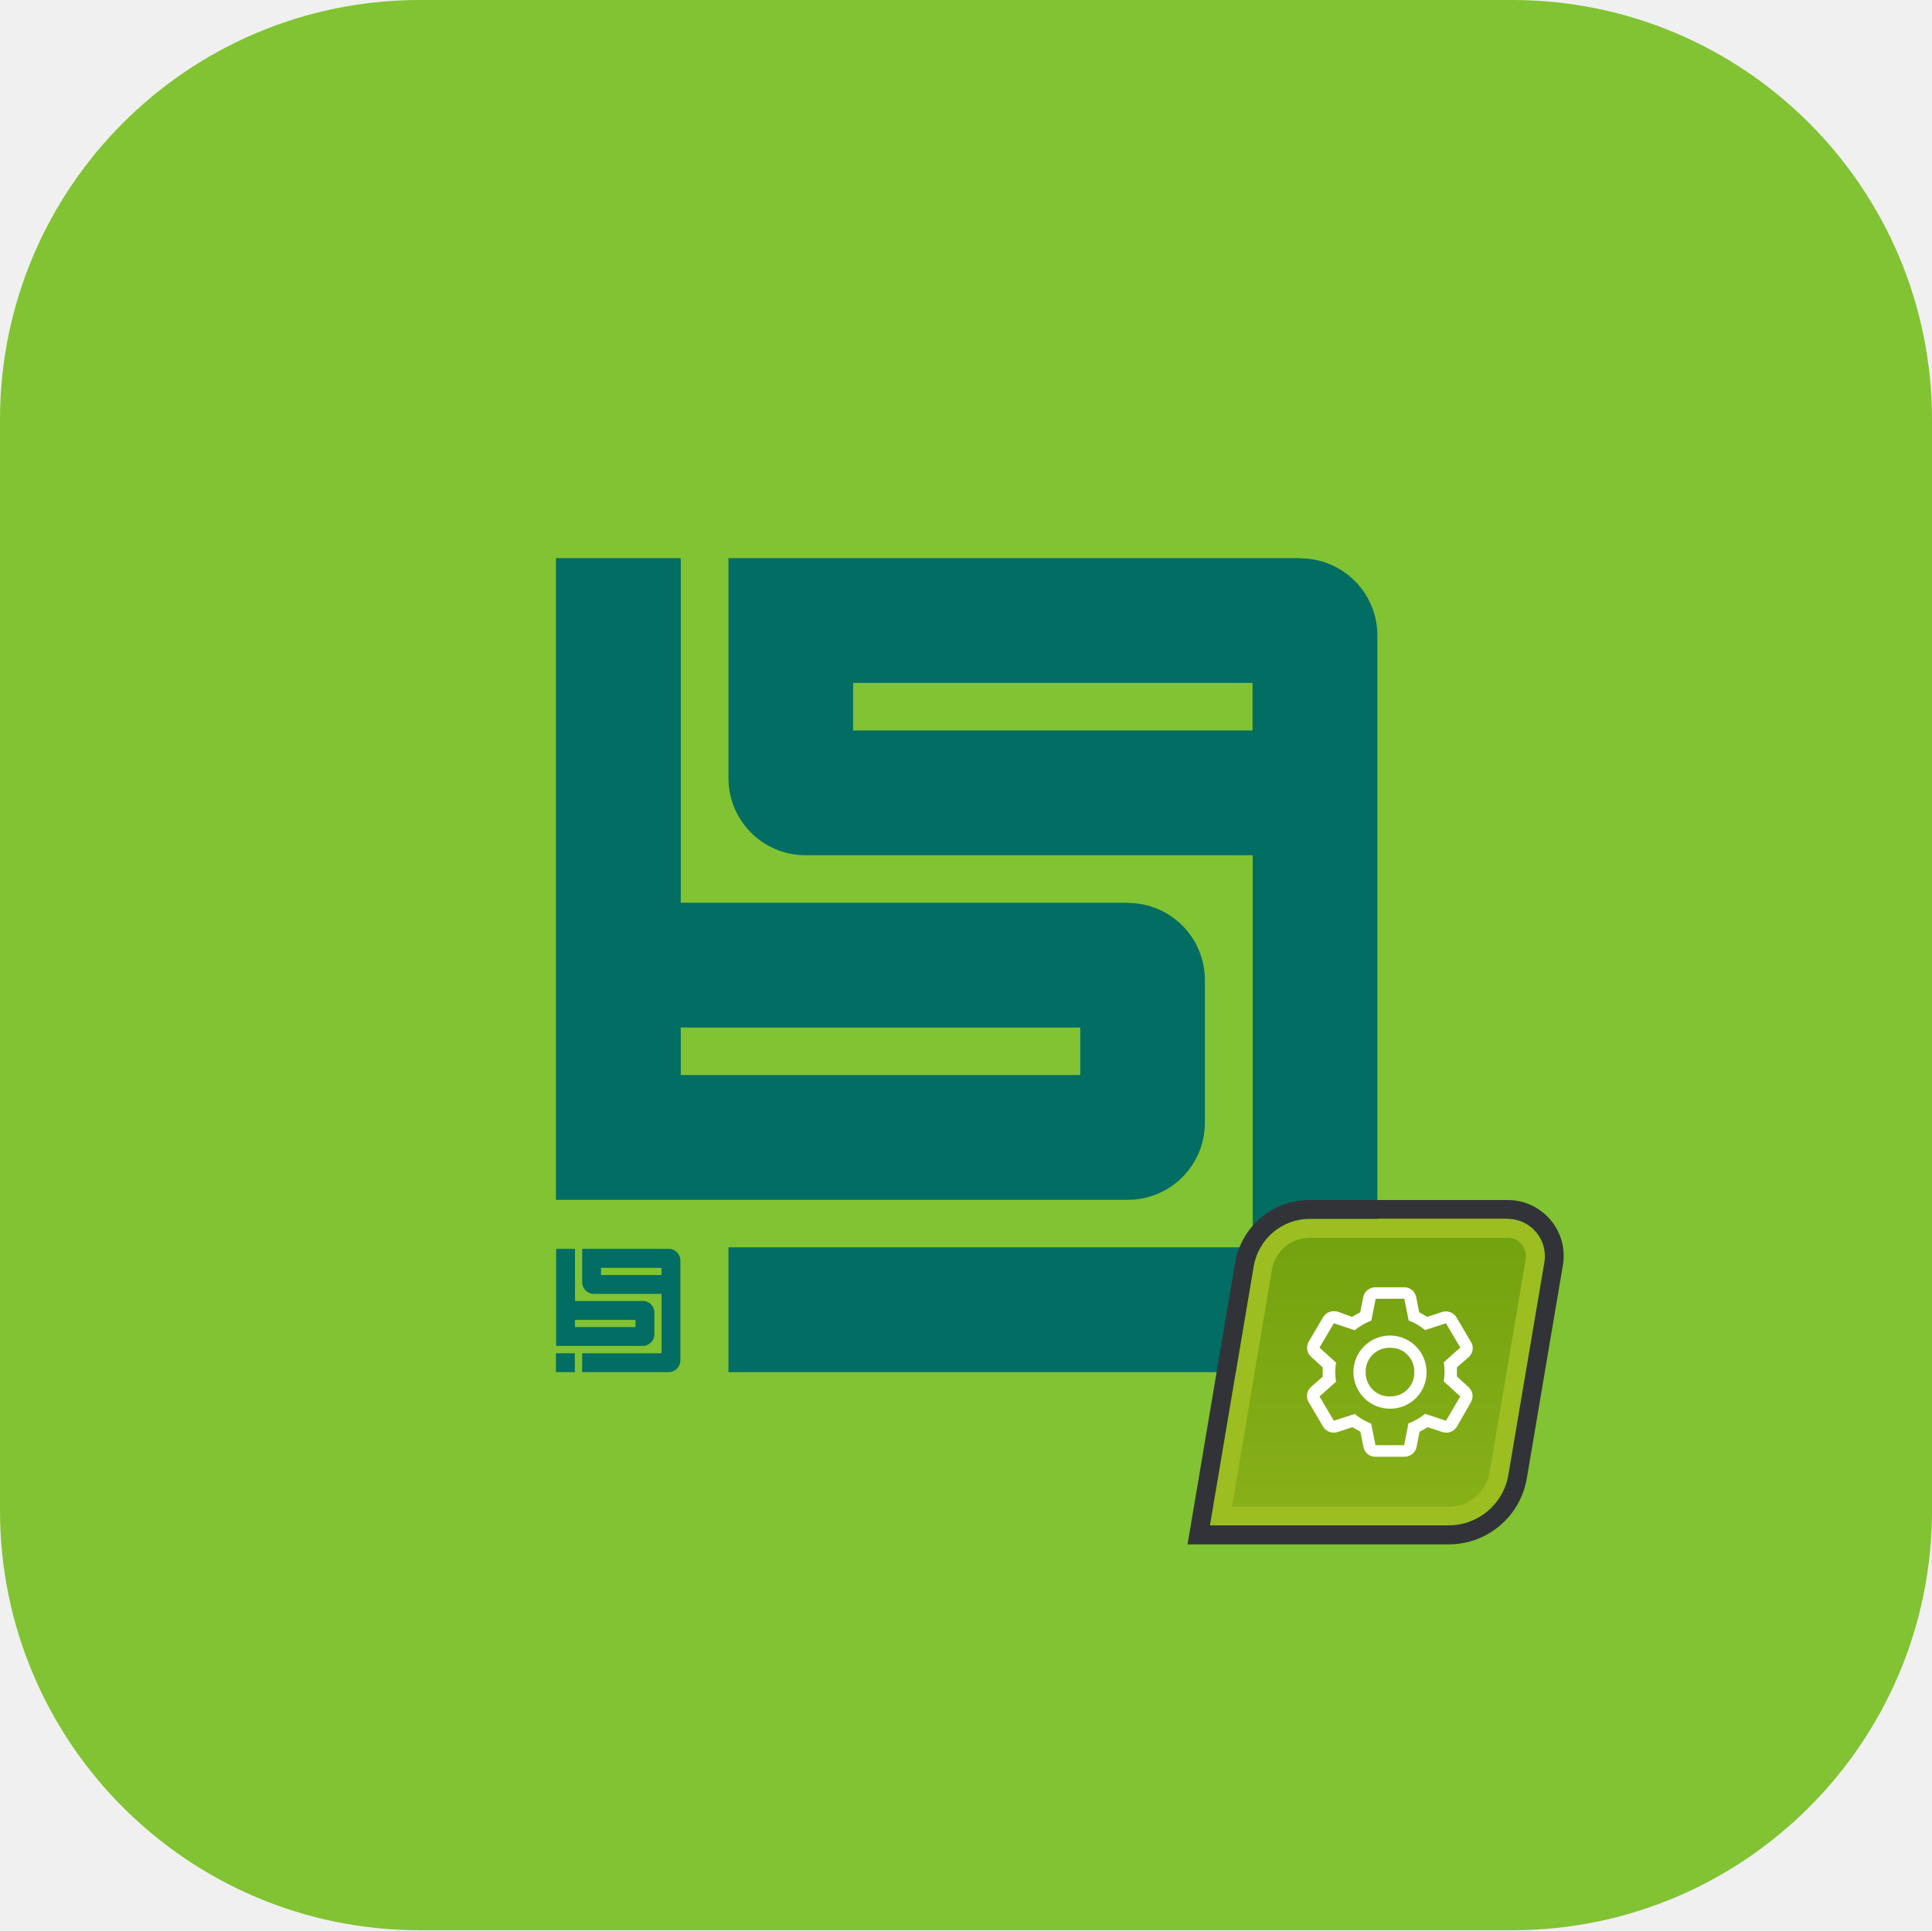
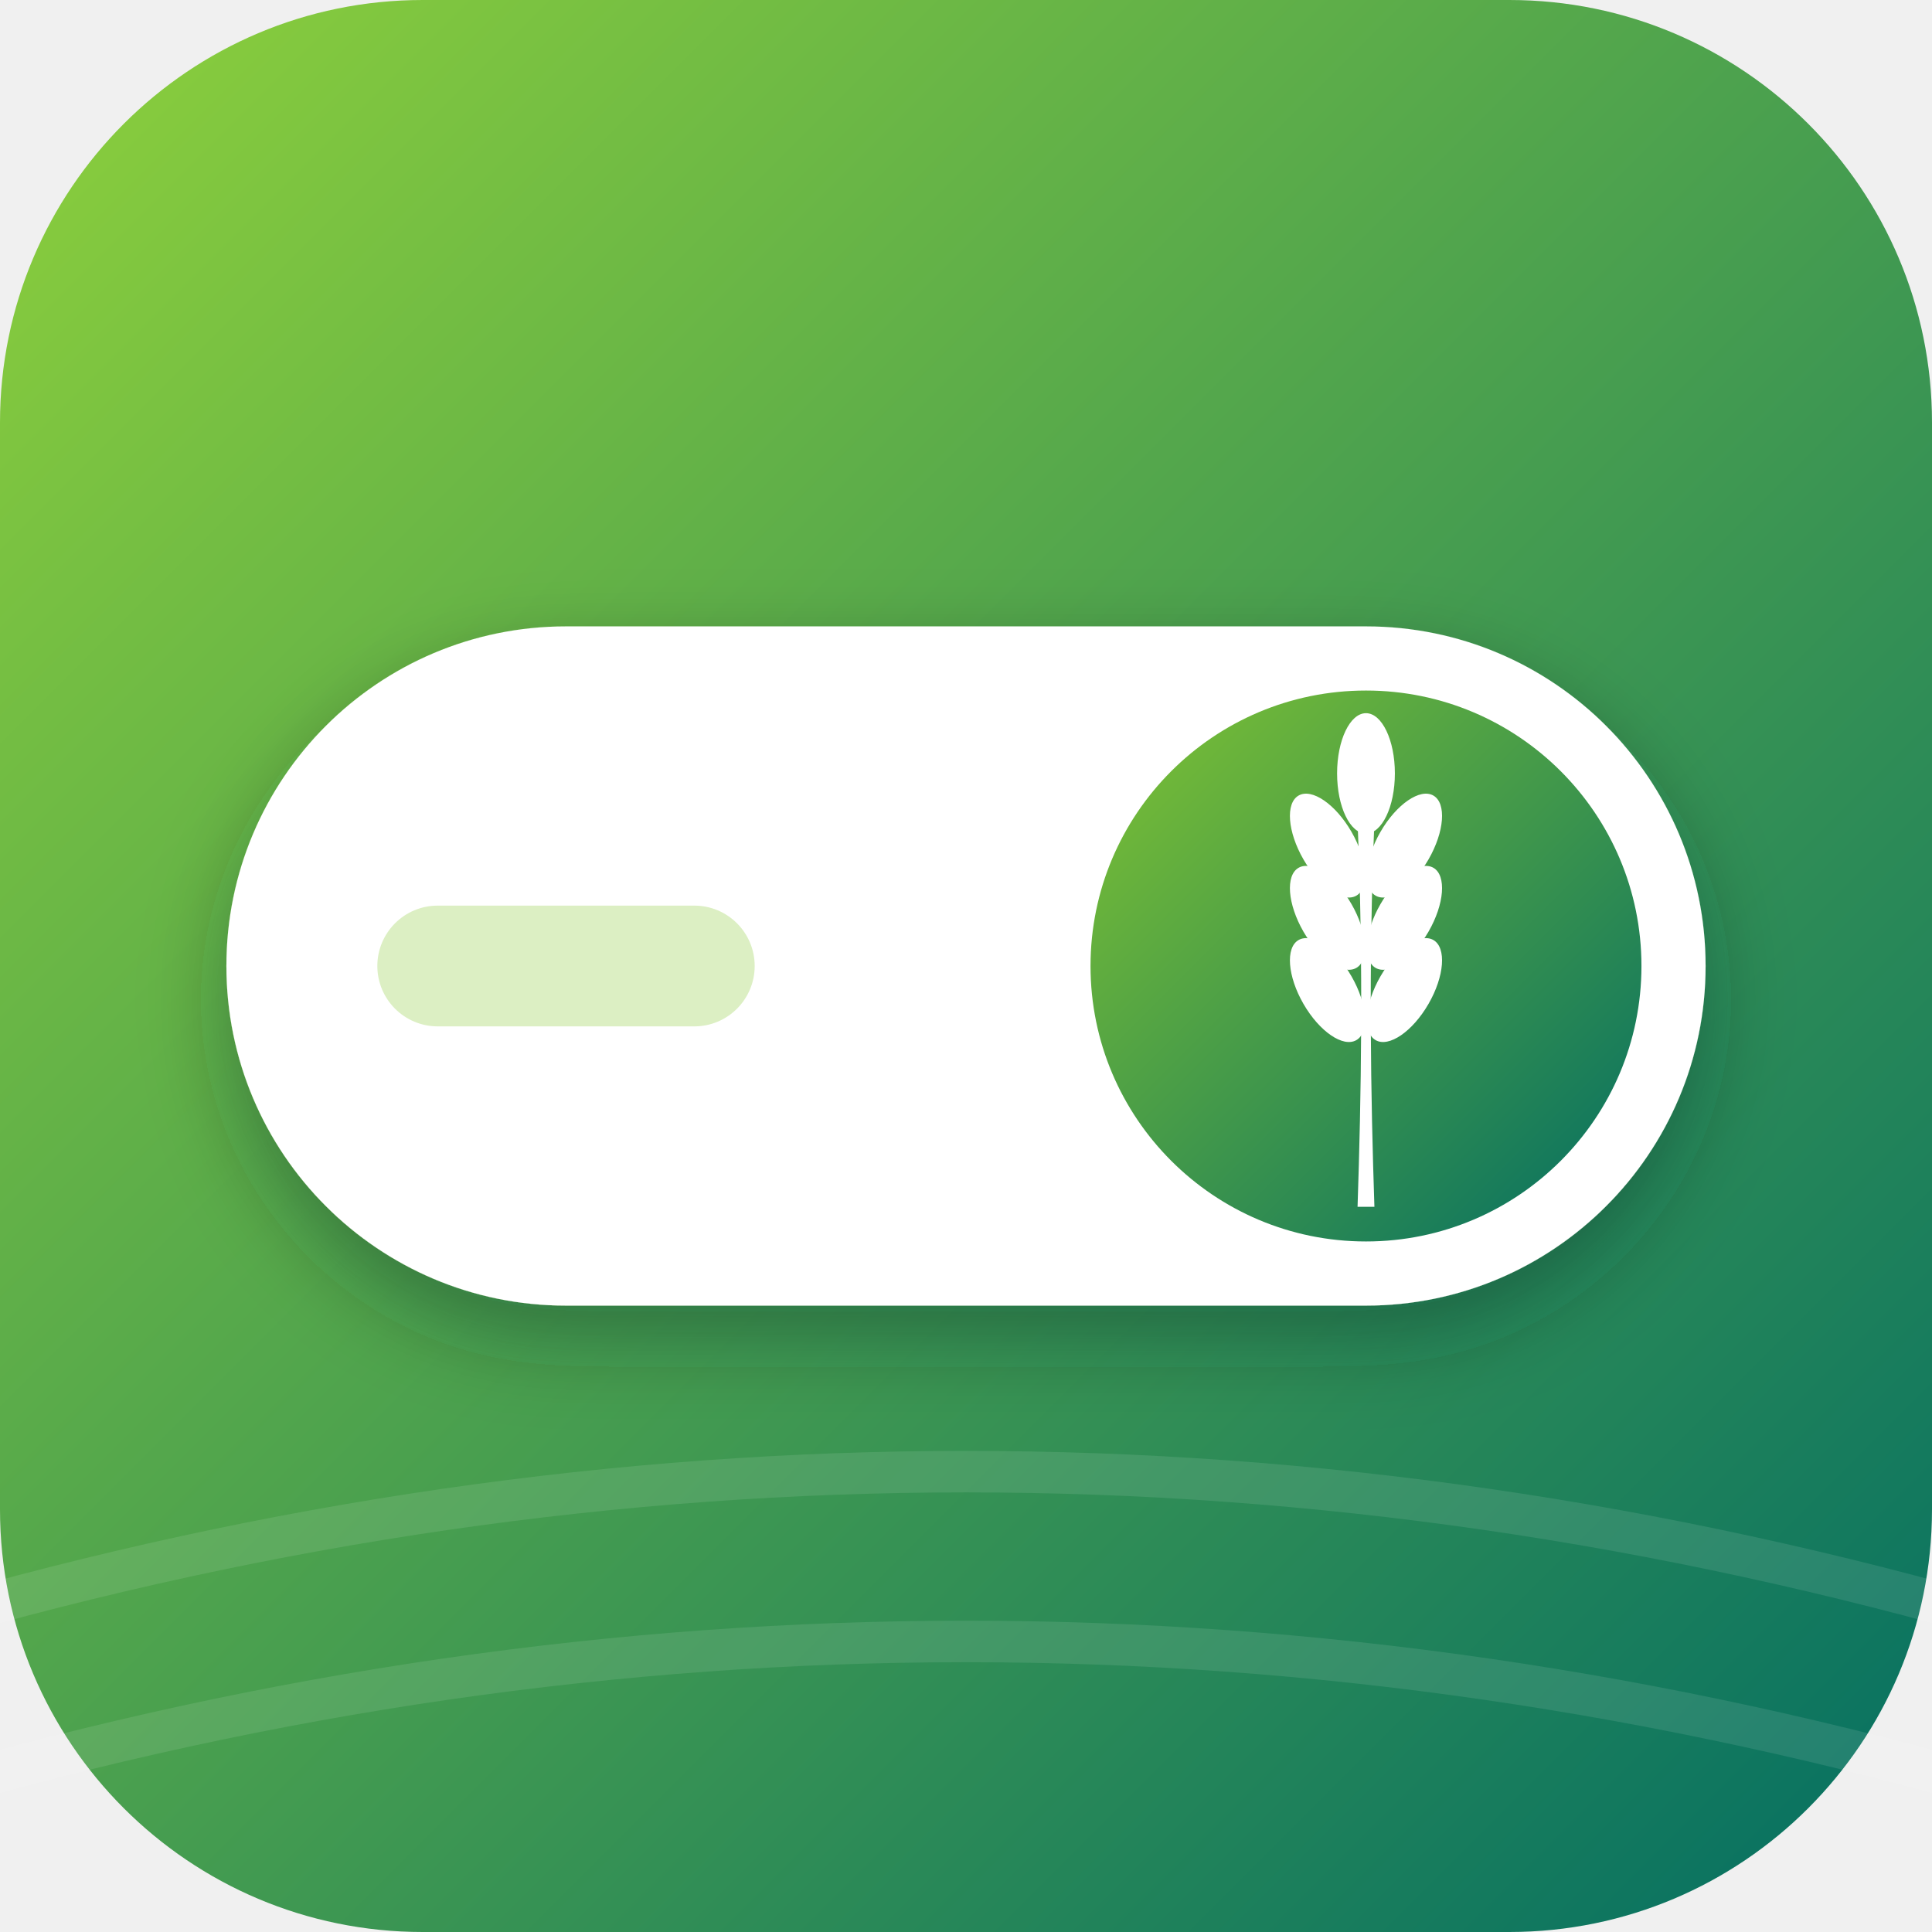
- <svg xmlns="http://www.w3.org/2000/svg" id="Layer_1" version="1.1" viewBox="0 0 1024.8 1024">
+ <svg xmlns="http://www.w3.org/2000/svg" viewBox="0 0 1024 1024">
  <defs>
-     <style>
-       .st0 {
-         fill: #026d63;
-       }
- 
-       .st1 {
-         fill: #81c332;
-       }
- 
-       .st2 {
-         fill: #fff;
-       }
- 
-       .st3 {
-         fill: #323338;
-       }
- 
-       .st4 {
-         fill: url(#linear-gradient);
-       }
- 
-       .st5 {
-         fill: #9cbe21;
-       }
-     </style>
-     <linearGradient id="linear-gradient" x1="731.1" y1="804.2" x2="731.1" y2="651.6" gradientUnits="userSpaceOnUse">
-       <stop offset="0" stop-color="#88b019" />
-       <stop offset="1" stop-color="#72a20e" />
+     <linearGradient id="bg" x1="0" y1="0" x2="1" y2="1">
+       <stop offset="0" stop-color="#8FD13B" />
+       <stop offset="1" stop-color="#026D63" />
    </linearGradient>
+     <linearGradient id="knob" x1="0" y1="0" x2="1" y2="1">
+       <stop offset="0" stop-color="#81C332" />
+       <stop offset="1" stop-color="#026D63" />
+     </linearGradient>
+     <filter id="shadow" x="-20%" y="-20%" width="140%" height="160%">
+       <feDropShadow dx="0" dy="18" stdDeviation="22" flood-color="#012B26" flood-opacity=".35" />
+     </filter>
+     <symbol id="wheat" viewBox="-80 -210 160 420">
+       <g fill="currentColor">
+         <path d="M-7 200 C -4 110 -2 0 -7 -120 L 7 -120 C 2 0 4 110 7 200 Z" />
+         <ellipse cx="0" cy="-160" rx="24" ry="50" />
+         <ellipse cx="-32" cy="-100" rx="23" ry="48" transform="rotate(-30 -32 -100)" />
+         <ellipse cx="32" cy="-100" rx="23" ry="48" transform="rotate(30 32 -100)" />
+         <ellipse cx="-32" cy="-40" rx="23" ry="48" transform="rotate(-30 -32 -40)" />
+         <ellipse cx="32" cy="-40" rx="23" ry="48" transform="rotate(30 32 -40)" />
+         <ellipse cx="-32" cy="20" rx="23" ry="48" transform="rotate(-30 -32 20)" />
+         <ellipse cx="32" cy="20" rx="23" ry="48" transform="rotate(30 32 20)" />
+       </g>
+     </symbol>
  </defs>
-   <rect class="st1" width="1024.8" height="1024" rx="222.7" ry="222.7" />
-   <g>
-     <path class="st0" d="M689.7,296.1h-303.3v116.7c0,22.6,18.3,40.9,40.9,40.9h237.2v208h-278.1v66.2h303.3c22.6,0,40.9-18.3,40.9-40.9v-349.9c0-22.6-18.3-40.9-40.9-40.9ZM664.4,387.5h-211.9v-25.2h211.9v25.2Z" />
-     <path class="st0" d="M598.3,478.9h-237.2v-182.8h-66.2v340.4h303.3c22.6,0,40.9-18.3,40.9-40.9v-75.7c0-22.6-18.3-40.9-40.9-40.9ZM573,570.3h-211.9v-25.2h211.9v25.2Z" />
-     <g>
-       <path class="st0" d="M354.7,662.5h-45.9v17.7c0,3.4,2.8,6.2,6.2,6.2h35.9v31.5h-42.1v10h45.9c3.4,0,6.2-2.8,6.2-6.2v-53c0-3.4-2.8-6.2-6.2-6.2ZM350.9,676.4h-32.1v-3.8h32.1v3.8Z" />
-       <path class="st0" d="M340.9,690.2h-35.9v-27.7h-10v51.5h45.9c3.4,0,6.2-2.8,6.2-6.2v-11.5c0-3.4-2.8-6.2-6.2-6.2ZM337.1,704h-32.1v-3.8h32.1v3.8Z" />
-       <rect class="st0" x="294.9" y="717.9" width="10" height="10" />
-     </g>
+   <rect width="1024" height="1024" rx="224" fill="url(#bg)" />
+   <g fill="none" stroke="#FFFFFF" stroke-opacity=".10" stroke-width="22" stroke-linecap="round">
+     <path d="M-40 860 Q 512 700 1064 860" />
+     <path d="M-40 950 Q 512 790 1064 950" />
  </g>
-   <g>
-     <g>
-       <path class="st4" d="M647.7,804.2l22.2-131.6c2.1-12.2,12.5-21,24.8-21h105c4.4,0,8.5,1.9,11.3,5.2,2.8,3.3,4,7.7,3.3,12l-19.1,112.8c-2.2,13.1-13.5,22.7-26.8,22.7h-120.7Z" />
-       <path class="st5" d="M799.7,656.6c3.9,0,6.4,2.2,7.4,3.5,1.1,1.3,2.8,4,2.2,7.9l-19.1,112.8c-1.8,10.7-11,18.5-21.9,18.5h-114.8l21.2-125.8c1.6-9.7,10-16.8,19.9-16.8h105M799.7,646.6h-105c-14.7,0-27.3,10.6-29.8,25.2l-23.2,137.5h126.6c15.7,0,29.1-11.3,31.7-26.8l19.1-112.8c2-12.1-7.2-23-19.5-23h0Z" />
-     </g>
-     <path class="st3" d="M799.7,646.6c12.2,0,21.5,11,19.5,23l-19.1,112.8c-2.6,15.5-16,26.8-31.7,26.8h-126.6l23.2-137.5c2.5-14.5,15-25.2,29.8-25.2h105M799.7,636.6h-105c-19.7,0-36.3,14.1-39.6,33.5l-23.2,137.5-2,11.7h138.4c20.7,0,38.2-14.8,41.6-35.2l19.1-112.8c1.5-8.7-.9-17.5-6.6-24.2-5.7-6.7-13.9-10.5-22.7-10.5h0Z" />
-     <g>
-       <path class="st2" d="M772.8,730.3v-4.9l6.2-5.4c2.4-2.1,2.9-5.6,1.2-8.2l-7.6-12.9c-1.2-2-3.3-3.2-5.6-3.2-.7,0-1.4.1-2.1.3l-7.9,2.6c-1.4-.9-2.8-1.7-4.2-2.4l-1.6-8.1c-.6-3.1-3.3-5.3-6.5-5.2h-15.1c-3.1,0-5.9,2.1-6.5,5.2l-1.6,8.1c-1.5.7-2.9,1.5-4.3,2.4l-7.7-2.8c-.7-.2-1.4-.2-2.1-.2-2.3,0-4.4,1.2-5.6,3.2l-7.6,12.9c-1.6,2.7-1,6.1,1.3,8.1l6.1,5.6v4.9l-6.1,5.4c-2.4,2.1-3,5.5-1.3,8.2l7.6,12.9c1.2,2,3.3,3.2,5.6,3.2.7,0,1.4-.1,2.1-.3l7.9-2.6c1.4.9,2.8,1.7,4.2,2.4l1.6,8.1c.6,3.1,3.3,5.3,6.5,5.2h15.2c3.1,0,5.9-2.1,6.5-5.2l1.6-8.1c1.5-.7,2.9-1.5,4.3-2.4l7.8,2.6c.7.2,1.4.3,2.1.3,2.3,0,4.4-1.2,5.6-3.2l7.4-12.9c1.6-2.7,1-6.1-1.3-8.1l-6.1-5.6ZM767,753.7l-11.1-3.7c-2.6,2.2-5.6,3.9-8.8,5.1l-2.3,11.6h-15.2l-2.3-11.5c-3.2-1.2-6.1-2.9-8.7-5.1l-11.1,3.6-7.6-12.9,8.8-7.8c-.6-3.3-.6-6.8,0-10.1l-8.8-8,7.6-12.9,11.1,3.7c2.6-2.2,5.6-3.9,8.8-5.1l2.3-11.6h15.2l2.3,11.5c3.2,1.2,6.1,2.9,8.7,5.1l11.1-3.6,7.6,12.9-8.8,7.8c.6,3.3.6,6.8,0,10.1l8.8,8-7.6,12.9Z" />
-       <path class="st2" d="M737.3,747.3c-10.7,0-19.4-8.7-19.4-19.4s8.7-19.4,19.4-19.4,19.4,8.7,19.4,19.4c.1,10.6-8.4,19.3-19,19.4-.1,0-.3,0-.4,0M737.3,715c-7-.2-12.8,5.4-12.9,12.3,0,.2,0,.4,0,.6-.2,7,5.4,12.8,12.3,12.9.2,0,.4,0,.6,0,7,.2,12.8-5.4,12.9-12.3,0-.2,0-.4,0-.6.2-7-5.4-12.8-12.3-12.9-.2,0-.4,0-.6,0" />
-     </g>
+   <g filter="url(#shadow)">
+     <rect x="120" y="332" width="784" height="360" rx="180" fill="#FFFFFF" />
  </g>
+   <rect x="200" y="480" width="200" height="64" rx="32" fill="#DCEFC3" />
+   <circle cx="724" cy="512" r="146" fill="url(#knob)" />
+   <use href="#wheat" x="634" y="378" width="180" height="268" color="#FFFFFF" />
</svg>
